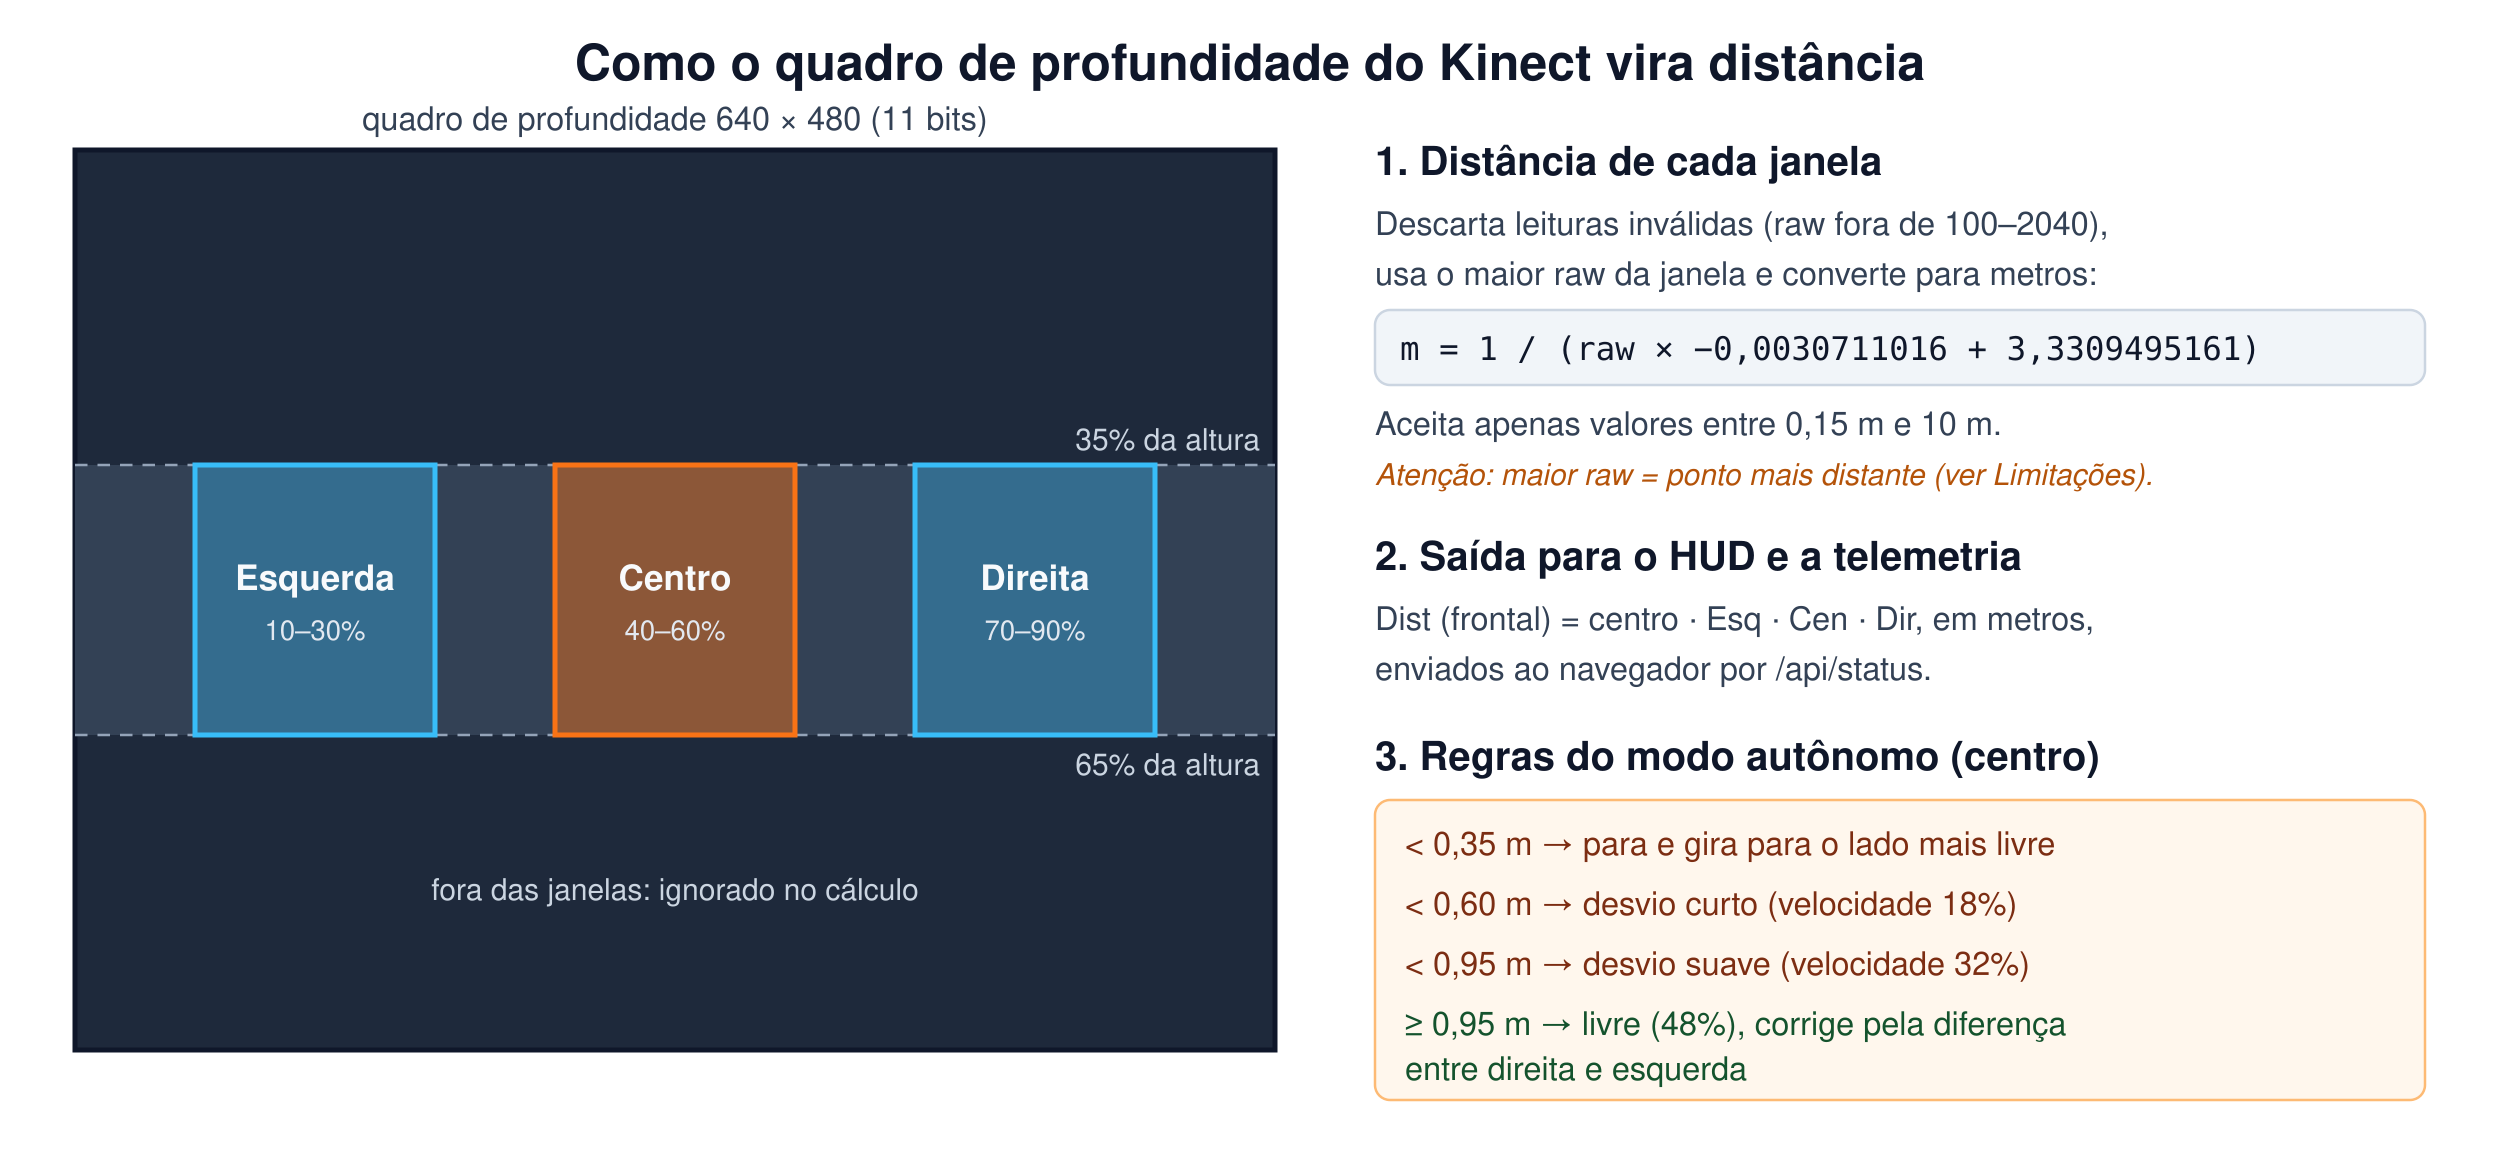
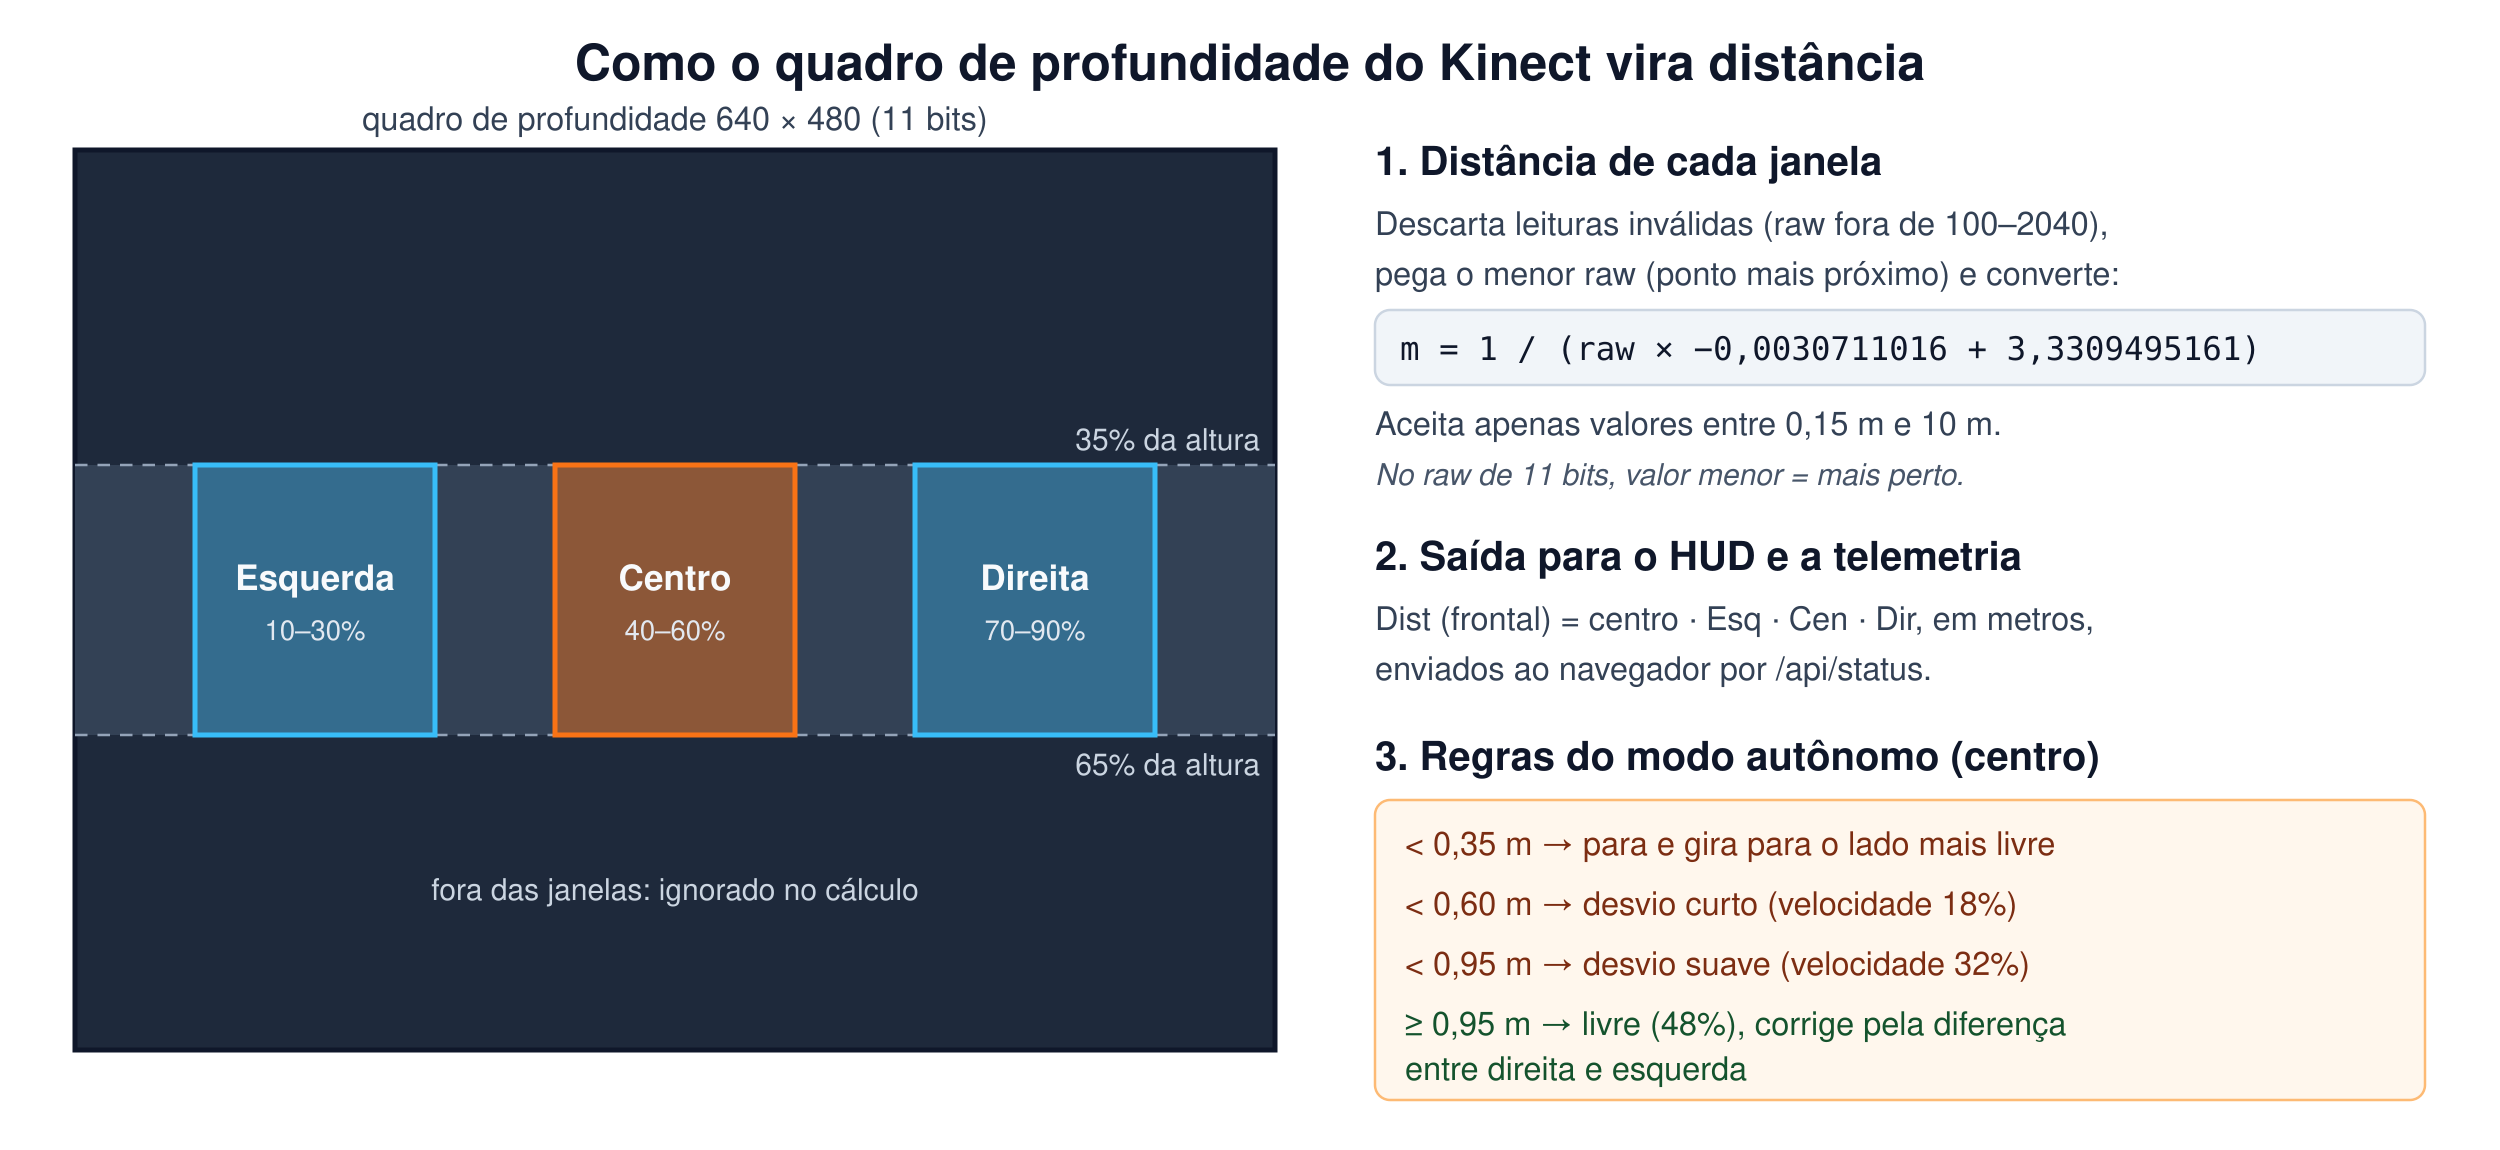
<svg xmlns="http://www.w3.org/2000/svg" width="1000" height="460" viewBox="0 0 1000 460" font-family="Segoe UI, Helvetica, Arial, sans-serif">
  <rect width="1000" height="460" fill="#ffffff" />
  <text x="500" y="32" text-anchor="middle" font-size="20" font-weight="700" fill="#0f172a">Como o quadro de profundidade do Kinect vira distância</text>
  <g transform="translate(30,60)">
    <rect x="0" y="0" width="480" height="360" fill="#1e293b" stroke="#0f172a" stroke-width="2" />
    <text x="240" y="-8" text-anchor="middle" font-size="13" fill="#334155">quadro de profundidade 640 × 480 (11 bits)</text>
    <rect x="0" y="126" width="480" height="108" fill="#334155" />
    <line x1="0" y1="126" x2="480" y2="126" stroke="#94a3b8" stroke-dasharray="5 4" />
    <line x1="0" y1="234" x2="480" y2="234" stroke="#94a3b8" stroke-dasharray="5 4" />
    <text x="474" y="120" text-anchor="end" font-size="12" fill="#cbd5e1">35% da altura</text>
    <text x="474" y="250" text-anchor="end" font-size="12" fill="#cbd5e1">65% da altura</text>
    <rect x="48" y="126" width="96" height="108" fill="#38bdf8" fill-opacity="0.35" stroke="#38bdf8" stroke-width="2" />
    <text x="96" y="176" text-anchor="middle" font-size="14" font-weight="700" fill="#f8fafc">Esquerda</text>
    <text x="96" y="196" text-anchor="middle" font-size="11" fill="#e2e8f0">10–30%</text>
    <rect x="192" y="126" width="96" height="108" fill="#f97316" fill-opacity="0.45" stroke="#f97316" stroke-width="2" />
    <text x="240" y="176" text-anchor="middle" font-size="14" font-weight="700" fill="#f8fafc">Centro</text>
    <text x="240" y="196" text-anchor="middle" font-size="11" fill="#e2e8f0">40–60%</text>
    <rect x="336" y="126" width="96" height="108" fill="#38bdf8" fill-opacity="0.35" stroke="#38bdf8" stroke-width="2" />
    <text x="384" y="176" text-anchor="middle" font-size="14" font-weight="700" fill="#f8fafc">Direita</text>
    <text x="384" y="196" text-anchor="middle" font-size="11" fill="#e2e8f0">70–90%</text>
    <text x="240" y="300" text-anchor="middle" font-size="12" fill="#cbd5e1">fora das janelas: ignorado no cálculo</text>
  </g>
  <g transform="translate(550,70)">
    <text x="0" y="0" font-size="16" font-weight="700" fill="#0f172a">1. Distância de cada janela</text>
    <text x="0" y="24" font-size="13" fill="#334155">Descarta leituras inválidas (raw fora de 100–2040),</text>
-     <text x="0" y="44" font-size="13" fill="#334155">usa o maior raw da janela e converte para metros:</text>
+     <text x="0" y="44" font-size="13" fill="#334155">pega o menor raw (ponto mais próximo) e converte:</text>
    <rect x="0" y="54" width="420" height="30" rx="6" fill="#f1f5f9" stroke="#cbd5e1" />
    <text x="10" y="74" font-size="13" font-family="Consolas, monospace" fill="#0f172a">m = 1 / (raw × −0,0030711016 + 3,3309495161)</text>
    <text x="0" y="104" font-size="13" fill="#334155">Aceita apenas valores entre 0,15 m e 10 m.</text>
-     <text x="0" y="124" font-size="12" font-style="italic" fill="#b45309">Atenção: maior raw = ponto mais distante (ver Limitações).</text>
+     <text x="0" y="124" font-size="12" font-style="italic" fill="#475569">No raw de 11 bits, valor menor = mais perto.</text>
    <text x="0" y="158" font-size="16" font-weight="700" fill="#0f172a">2. Saída para o HUD e a telemetria</text>
    <text x="0" y="182" font-size="13" fill="#334155">Dist (frontal) = centro · Esq · Cen · Dir, em metros,</text>
    <text x="0" y="202" font-size="13" fill="#334155">enviados ao navegador por /api/status.</text>
    <text x="0" y="238" font-size="16" font-weight="700" fill="#0f172a">3. Regras do modo autônomo (centro)</text>
    <rect x="0" y="250" width="420" height="120" rx="6" fill="#fff7ed" stroke="#fdba74" />
    <text x="12" y="272" font-size="13" fill="#7c2d12">&lt; 0,35 m → para e gira para o lado mais livre</text>
    <text x="12" y="296" font-size="13" fill="#7c2d12">&lt; 0,60 m → desvio curto (velocidade 18%)</text>
    <text x="12" y="320" font-size="13" fill="#7c2d12">&lt; 0,95 m → desvio suave (velocidade 32%)</text>
    <text x="12" y="344" font-size="13" fill="#14532d">≥ 0,95 m → livre (48%), corrige pela diferença</text>
    <text x="12" y="362" font-size="13" fill="#14532d">entre direita e esquerda</text>
  </g>
</svg>
